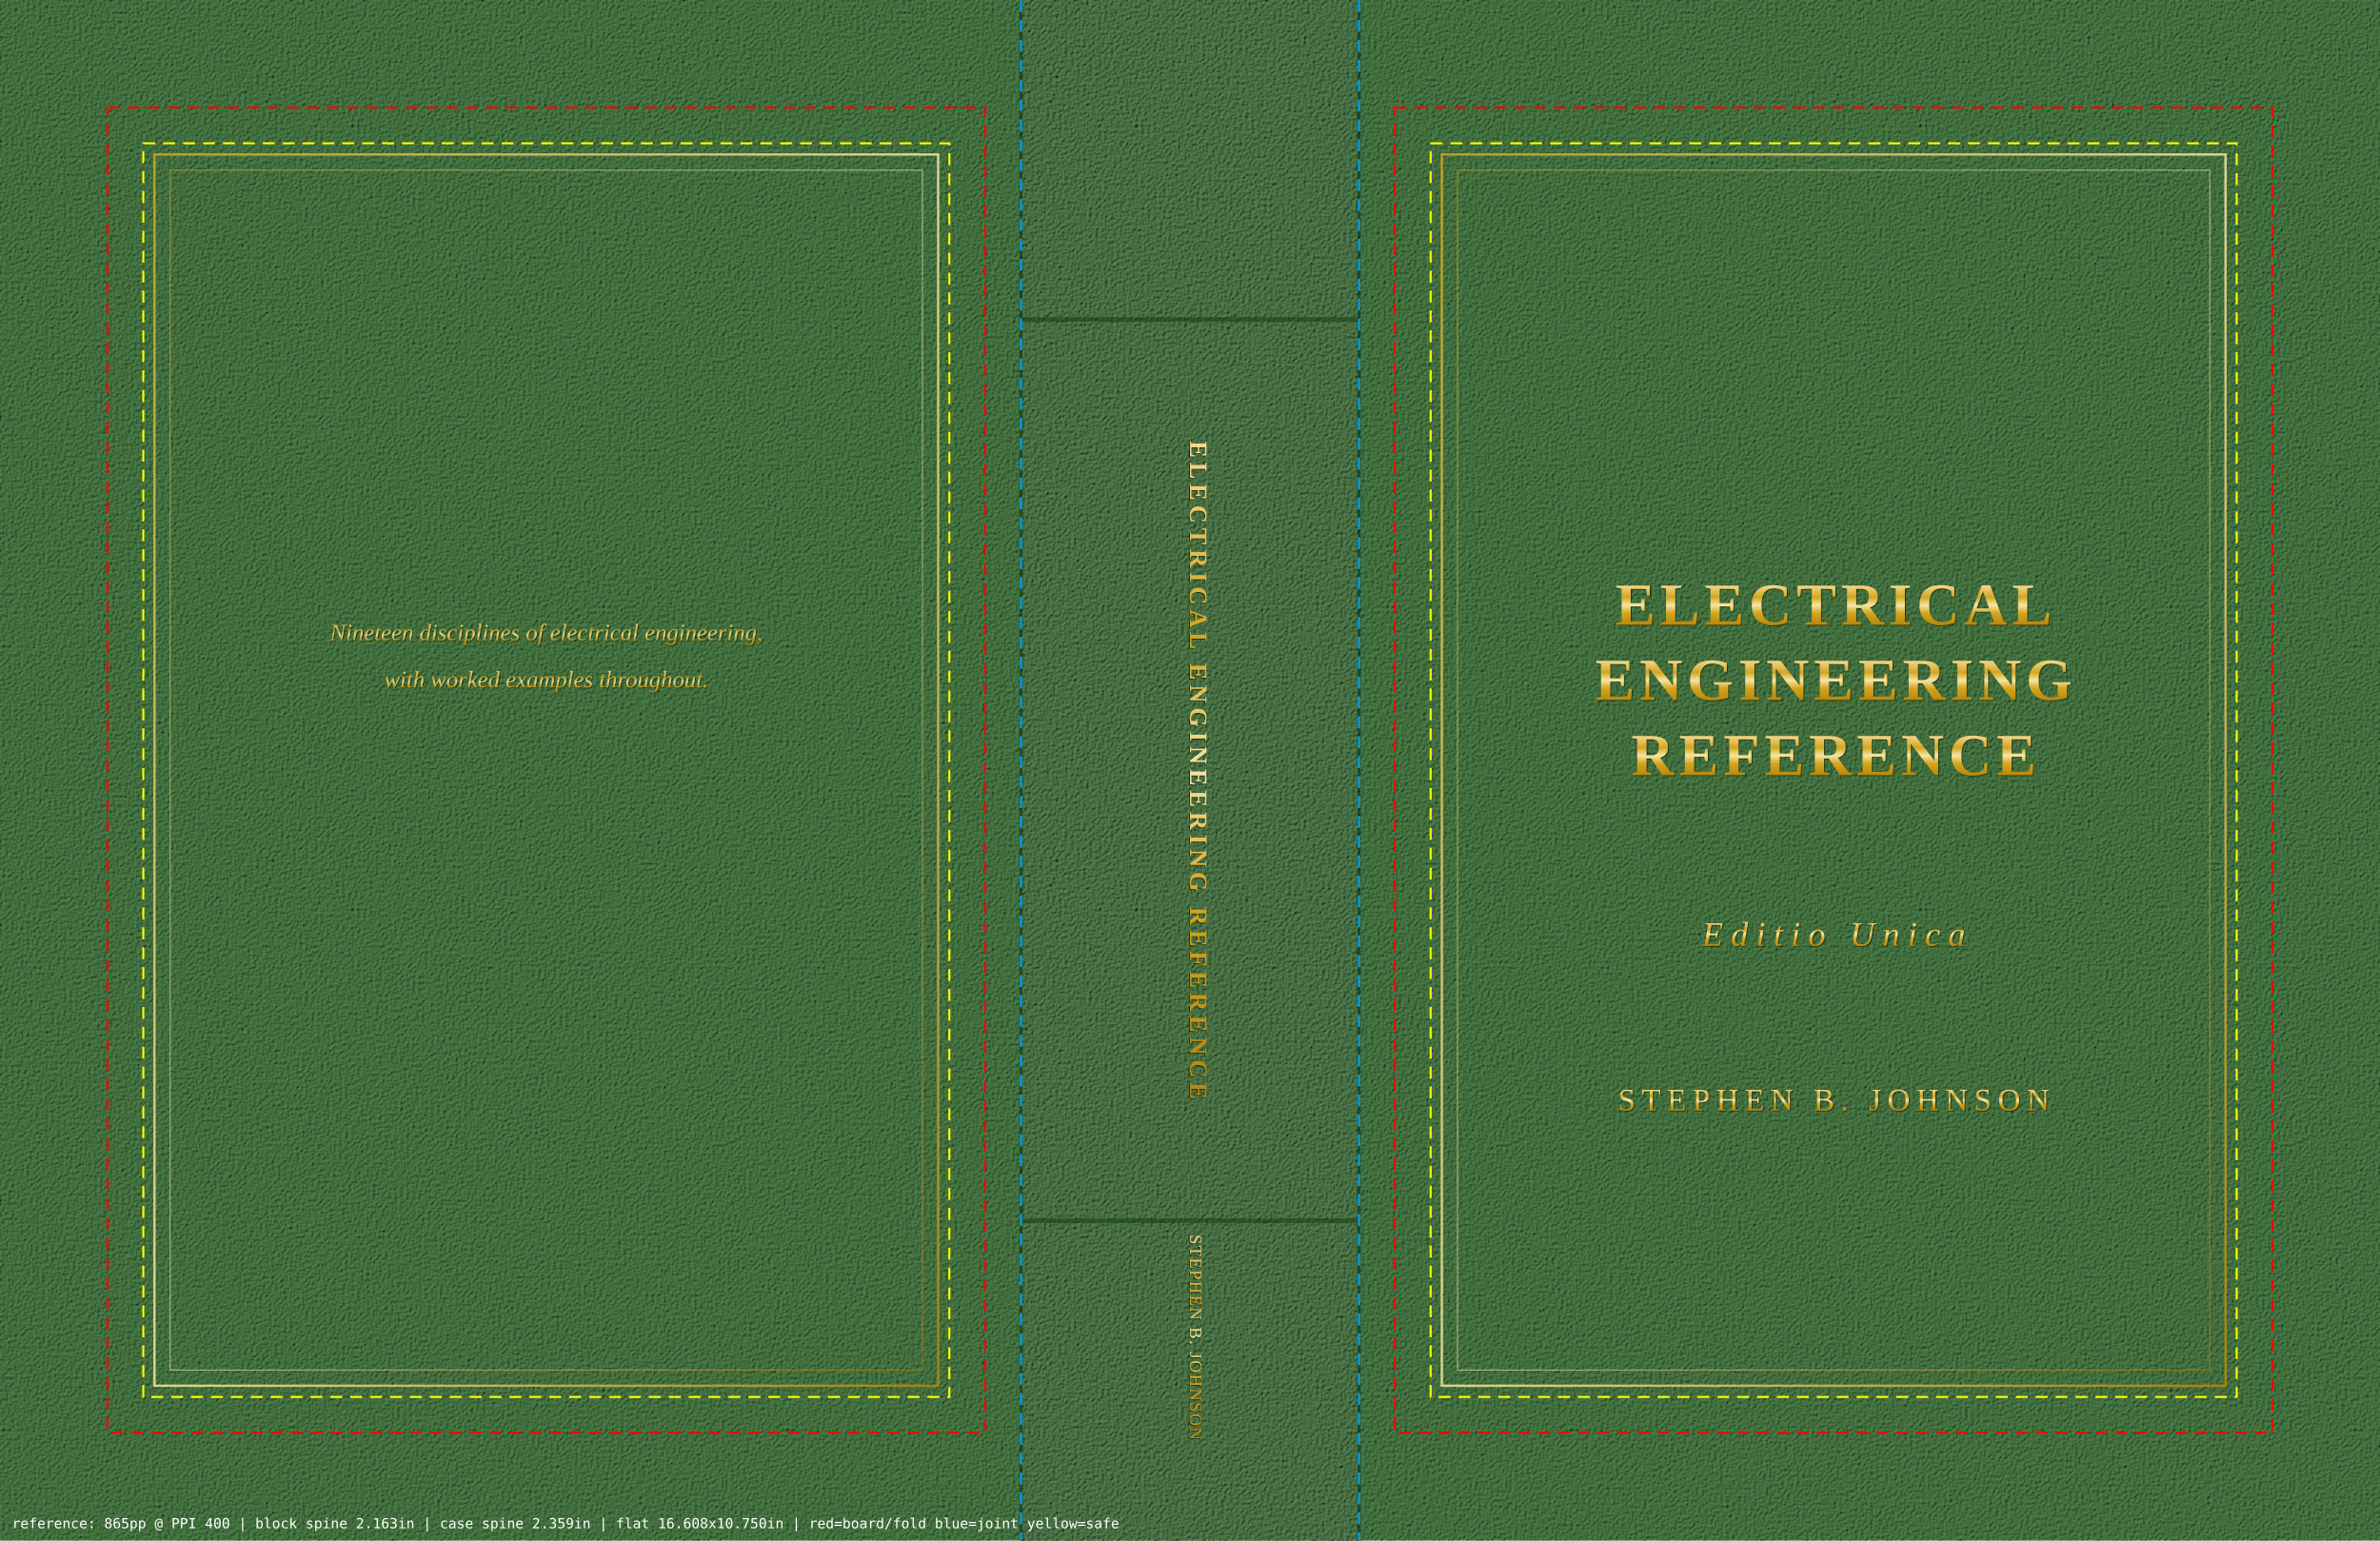
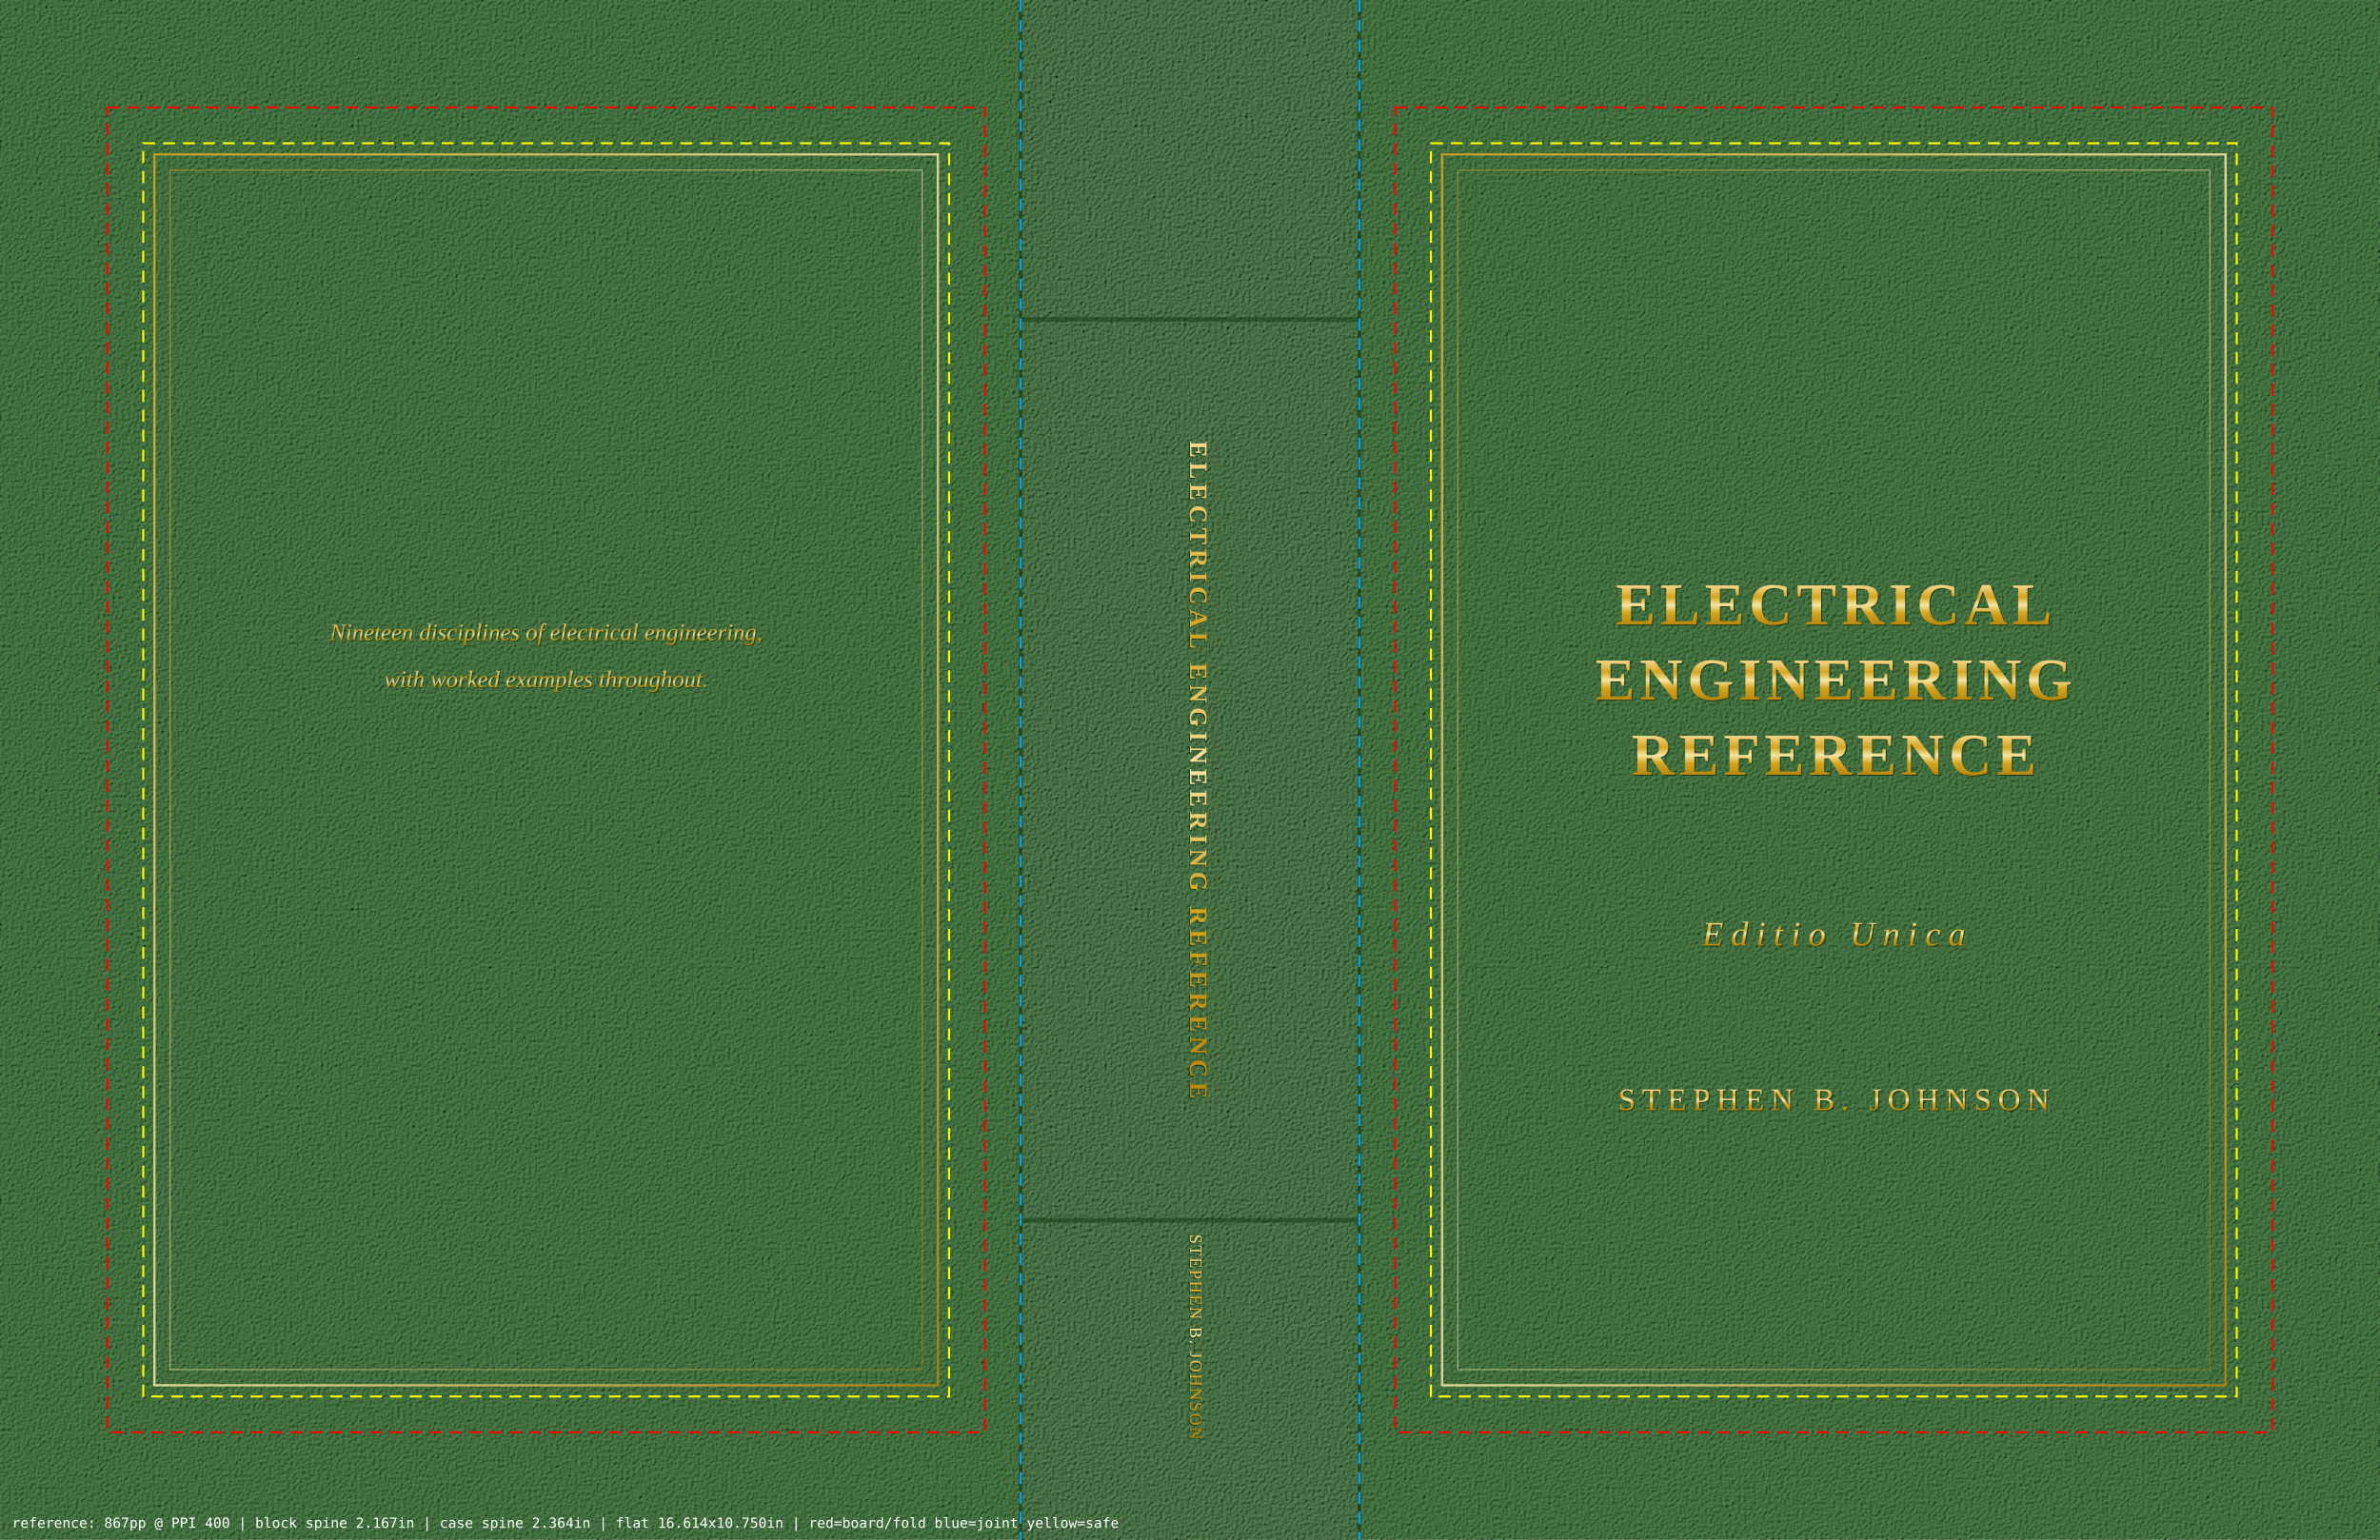
- <svg xmlns="http://www.w3.org/2000/svg" viewBox="0 0 1195.81 774.00" width="16.608in" height="10.75in">
+ <svg xmlns="http://www.w3.org/2000/svg" viewBox="0 0 1196.17 774.00" width="16.613in" height="10.75in">
  <defs>
    <filter id="leather" x="0%" y="0%" width="100%" height="100%">
      <feTurbulence type="fractalNoise" baseFrequency="0.65" numOctaves="4" seed="2" result="noise" />
      <feDiffuseLighting in="noise" lighting-color="#2d5a27" surfaceScale="1.5" result="lit">
        <feDistantLight azimuth="225" elevation="35" />
      </feDiffuseLighting>
      <feComposite in="lit" in2="SourceGraphic" operator="multiply" />
    </filter>
    <linearGradient id="gold" x1="0" y1="0" x2="0" y2="1">
      <stop offset="0%" stop-color="#f5d98e" />
      <stop offset="30%" stop-color="#d4a520" />
      <stop offset="50%" stop-color="#f5e6a3" />
      <stop offset="70%" stop-color="#d4a520" />
      <stop offset="100%" stop-color="#b8860b" />
    </linearGradient>
    <linearGradient id="goldSpine" x1="0" y1="0" x2="1" y2="0">
      <stop offset="0%" stop-color="#f5d98e" />
      <stop offset="30%" stop-color="#d4a520" />
      <stop offset="50%" stop-color="#f5e6a3" />
      <stop offset="70%" stop-color="#d4a520" />
      <stop offset="100%" stop-color="#b8860b" />
    </linearGradient>
    <linearGradient id="goldLine" x1="0" y1="0" x2="1" y2="1">
      <stop offset="0%" stop-color="#d4a520" />
      <stop offset="50%" stop-color="#f5e6a3" />
      <stop offset="100%" stop-color="#b8860b" />
    </linearGradient>
    <filter id="textEmboss" x="-20%" y="-20%" width="140%" height="140%">
      <feDropShadow dx="0.47" dy="0.47" stdDeviation="0.32" flood-color="#0a2e0a" flood-opacity="0.85" />
    </filter>
  </defs>
-   <rect x="0" y="0" width="1195.81" height="774.00" fill="#1e5a1e" />
-   <rect x="0" y="0" width="1195.81" height="774.00" filter="url(#leather)" opacity="0.6" />
-   <rect x="513.00" y="0" width="169.81" height="774.00" fill="#1a4d1a" />
-   <rect x="513.00" y="0" width="169.81" height="774.00" filter="url(#leather)" opacity="0.7" />
+   <rect x="0" y="0" width="1196.17" height="774.00" fill="#1e5a1e" />
+   <rect x="0" y="0" width="1196.17" height="774.00" filter="url(#leather)" opacity="0.6" />
+   <rect x="513.00" y="0" width="170.17" height="774.00" fill="#1a4d1a" />
+   <rect x="513.00" y="0" width="170.17" height="774.00" filter="url(#leather)" opacity="0.7" />
  <line x1="513.00" y1="0" x2="513.00" y2="774.00" stroke="#0a2e0a" stroke-width="1.57" opacity="0.6" />
-   <line x1="682.81" y1="0" x2="682.81" y2="774.00" stroke="#0a2e0a" stroke-width="1.57" opacity="0.6" />
-   <line x1="513.00" y1="160.56" x2="682.81" y2="160.56" stroke="#0f3a0f" stroke-width="2.36" opacity="0.5" />
-   <line x1="517.73" y1="167.65" x2="678.09" y2="167.65" stroke="url(#goldLine)" stroke-width="0.63" opacity="0.7" />
-   <line x1="513.00" y1="613.44" x2="682.81" y2="613.44" stroke="#0f3a0f" stroke-width="2.36" opacity="0.5" />
-   <line x1="517.73" y1="620.53" x2="678.09" y2="620.53" stroke="url(#goldLine)" stroke-width="0.63" opacity="0.7" />
-   <text x="597.91" y="387.00" fill="url(#goldSpine)" font-family="Georgia, 'Times New Roman', serif" font-size="12.60" font-weight="bold" letter-spacing="2.36" text-anchor="middle" filter="url(#textEmboss)" transform="rotate(90, 597.91, 387.00)">ELECTRICAL ENGINEERING REFERENCE</text>
-   <text x="597.91" y="672.05" fill="url(#goldSpine)" font-family="Georgia, 'Times New Roman', serif" font-size="8.66" letter-spacing="0.79" text-anchor="middle" filter="url(#textEmboss)" transform="rotate(90, 597.91, 672.05)">STEPHEN B. JOHNSON</text>
+   <line x1="683.17" y1="0" x2="683.17" y2="774.00" stroke="#0a2e0a" stroke-width="1.57" opacity="0.6" />
+   <line x1="513.00" y1="160.56" x2="683.17" y2="160.56" stroke="#0f3a0f" stroke-width="2.36" opacity="0.5" />
+   <line x1="517.73" y1="167.65" x2="678.45" y2="167.65" stroke="url(#goldLine)" stroke-width="0.63" opacity="0.7" />
+   <line x1="513.00" y1="613.44" x2="683.17" y2="613.44" stroke="#0f3a0f" stroke-width="2.36" opacity="0.5" />
+   <line x1="517.73" y1="620.53" x2="678.45" y2="620.53" stroke="url(#goldLine)" stroke-width="0.63" opacity="0.7" />
+   <text x="598.09" y="387.00" fill="url(#goldSpine)" font-family="Georgia, 'Times New Roman', serif" font-size="12.60" font-weight="bold" letter-spacing="2.36" text-anchor="middle" filter="url(#textEmboss)" transform="rotate(90, 598.09, 387.00)">ELECTRICAL ENGINEERING REFERENCE</text>
+   <text x="598.09" y="672.05" fill="url(#goldSpine)" font-family="Georgia, 'Times New Roman', serif" font-size="8.66" letter-spacing="0.79" text-anchor="middle" filter="url(#textEmboss)" transform="rotate(90, 598.09, 672.05)">STEPHEN B. JOHNSON</text>
  <rect x="77.62" y="77.62" width="393.75" height="618.75" fill="none" stroke="url(#goldLine)" stroke-width="1.18" opacity="0.85" />
  <rect x="85.50" y="85.50" width="378.00" height="603.00" fill="none" stroke="url(#goldLine)" stroke-width="0.55" opacity="0.6" />
-   <rect x="724.44" y="77.62" width="393.75" height="618.75" fill="none" stroke="url(#goldLine)" stroke-width="1.18" opacity="0.85" />
-   <rect x="732.31" y="85.50" width="378.00" height="603.00" fill="none" stroke="url(#goldLine)" stroke-width="0.55" opacity="0.6" />
-   <text x="921.31" y="313.88" fill="url(#gold)" font-family="Georgia, 'Times New Roman', serif" font-size="29.93" font-weight="bold" text-anchor="middle" letter-spacing="2.36" filter="url(#textEmboss)">ELECTRICAL</text>
-   <text x="921.31" y="351.68" fill="url(#gold)" font-family="Georgia, 'Times New Roman', serif" font-size="29.93" font-weight="bold" text-anchor="middle" letter-spacing="2.36" filter="url(#textEmboss)">ENGINEERING</text>
-   <text x="921.31" y="389.47" fill="url(#gold)" font-family="Georgia, 'Times New Roman', serif" font-size="29.93" font-weight="bold" text-anchor="middle" letter-spacing="2.36" filter="url(#textEmboss)">REFERENCE</text>
-   <text x="921.31" y="475.31" fill="url(#gold)" font-family="Georgia, 'Times New Roman', serif" font-size="17.32" font-style="italic" text-anchor="middle" letter-spacing="3.94" filter="url(#textEmboss)">Editio Unica</text>
-   <line x1="881.94" y1="495.00" x2="960.69" y2="495.00" stroke="url(#goldLine)" stroke-width="0.63" opacity="0.6" />
-   <text x="921.31" y="558.00" fill="url(#gold)" font-family="Georgia, 'Times New Roman', serif" font-size="15.75" text-anchor="middle" letter-spacing="3.15" filter="url(#textEmboss)">STEPHEN B. JOHNSON</text>
+   <rect x="724.80" y="77.62" width="393.75" height="618.75" fill="none" stroke="url(#goldLine)" stroke-width="1.18" opacity="0.85" />
+   <rect x="732.67" y="85.50" width="378.00" height="603.00" fill="none" stroke="url(#goldLine)" stroke-width="0.55" opacity="0.6" />
+   <text x="921.67" y="313.88" fill="url(#gold)" font-family="Georgia, 'Times New Roman', serif" font-size="29.93" font-weight="bold" text-anchor="middle" letter-spacing="2.36" filter="url(#textEmboss)">ELECTRICAL</text>
+   <text x="921.67" y="351.68" fill="url(#gold)" font-family="Georgia, 'Times New Roman', serif" font-size="29.93" font-weight="bold" text-anchor="middle" letter-spacing="2.36" filter="url(#textEmboss)">ENGINEERING</text>
+   <text x="921.67" y="389.47" fill="url(#gold)" font-family="Georgia, 'Times New Roman', serif" font-size="29.93" font-weight="bold" text-anchor="middle" letter-spacing="2.36" filter="url(#textEmboss)">REFERENCE</text>
+   <text x="921.67" y="475.31" fill="url(#gold)" font-family="Georgia, 'Times New Roman', serif" font-size="17.32" font-style="italic" text-anchor="middle" letter-spacing="3.94" filter="url(#textEmboss)">Editio Unica</text>
+   <line x1="882.30" y1="495.00" x2="961.05" y2="495.00" stroke="url(#goldLine)" stroke-width="0.63" opacity="0.6" />
+   <text x="921.67" y="558.00" fill="url(#gold)" font-family="Georgia, 'Times New Roman', serif" font-size="15.75" text-anchor="middle" letter-spacing="3.15" filter="url(#textEmboss)">STEPHEN B. JOHNSON</text>
  <line x1="227.25" y1="290.25" x2="321.75" y2="290.25" stroke="url(#goldLine)" stroke-width="0.63" opacity="0.6" />
  <text x="274.50" y="321.75" fill="url(#gold)" font-family="Georgia, 'Times New Roman', serif" font-size="11.81" font-style="italic" text-anchor="middle" opacity="0.9" filter="url(#textEmboss)">Nineteen disciplines of electrical engineering,</text>
  <text x="274.50" y="345.38" fill="url(#gold)" font-family="Georgia, 'Times New Roman', serif" font-size="11.81" font-style="italic" text-anchor="middle" opacity="0.9" filter="url(#textEmboss)">with worked examples throughout.</text>
  <line x1="227.25" y1="369.00" x2="321.75" y2="369.00" stroke="url(#goldLine)" stroke-width="0.63" opacity="0.6" />
  <g id="guides" fill="none" stroke-dasharray="6 4">
    <rect x="54.00" y="54.00" width="441.00" height="666.00" stroke="#ff0000" stroke-width="1" />
-     <rect x="700.81" y="54.00" width="441.00" height="666.00" stroke="#ff0000" stroke-width="1" />
+     <rect x="701.17" y="54.00" width="441.00" height="666.00" stroke="#ff0000" stroke-width="1" />
    <line x1="513.00" y1="0" x2="513.00" y2="774.00" stroke="#00aaff" stroke-width="1" />
-     <line x1="682.81" y1="0" x2="682.81" y2="774.00" stroke="#00aaff" stroke-width="1" />
+     <line x1="683.17" y1="0" x2="683.17" y2="774.00" stroke="#00aaff" stroke-width="1" />
    <rect x="72.00" y="72.00" width="405.00" height="630.00" stroke="#ffff00" stroke-width="1" />
-     <rect x="718.81" y="72.00" width="405.00" height="630.00" stroke="#ffff00" stroke-width="1" />
+     <rect x="719.17" y="72.00" width="405.00" height="630.00" stroke="#ffff00" stroke-width="1" />
  </g>
-   <text x="6" y="768" font-family="monospace" font-size="7" fill="#ffffff">reference: 865pp @ PPI 400 | block spine 2.163in | case spine 2.359in | flat 16.608x10.750in | red=board/fold blue=joint yellow=safe</text>
+   <text x="6" y="768" font-family="monospace" font-size="7" fill="#ffffff">reference: 867pp @ PPI 400 | block spine 2.167in | case spine 2.364in | flat 16.614x10.750in | red=board/fold blue=joint yellow=safe</text>
</svg>
